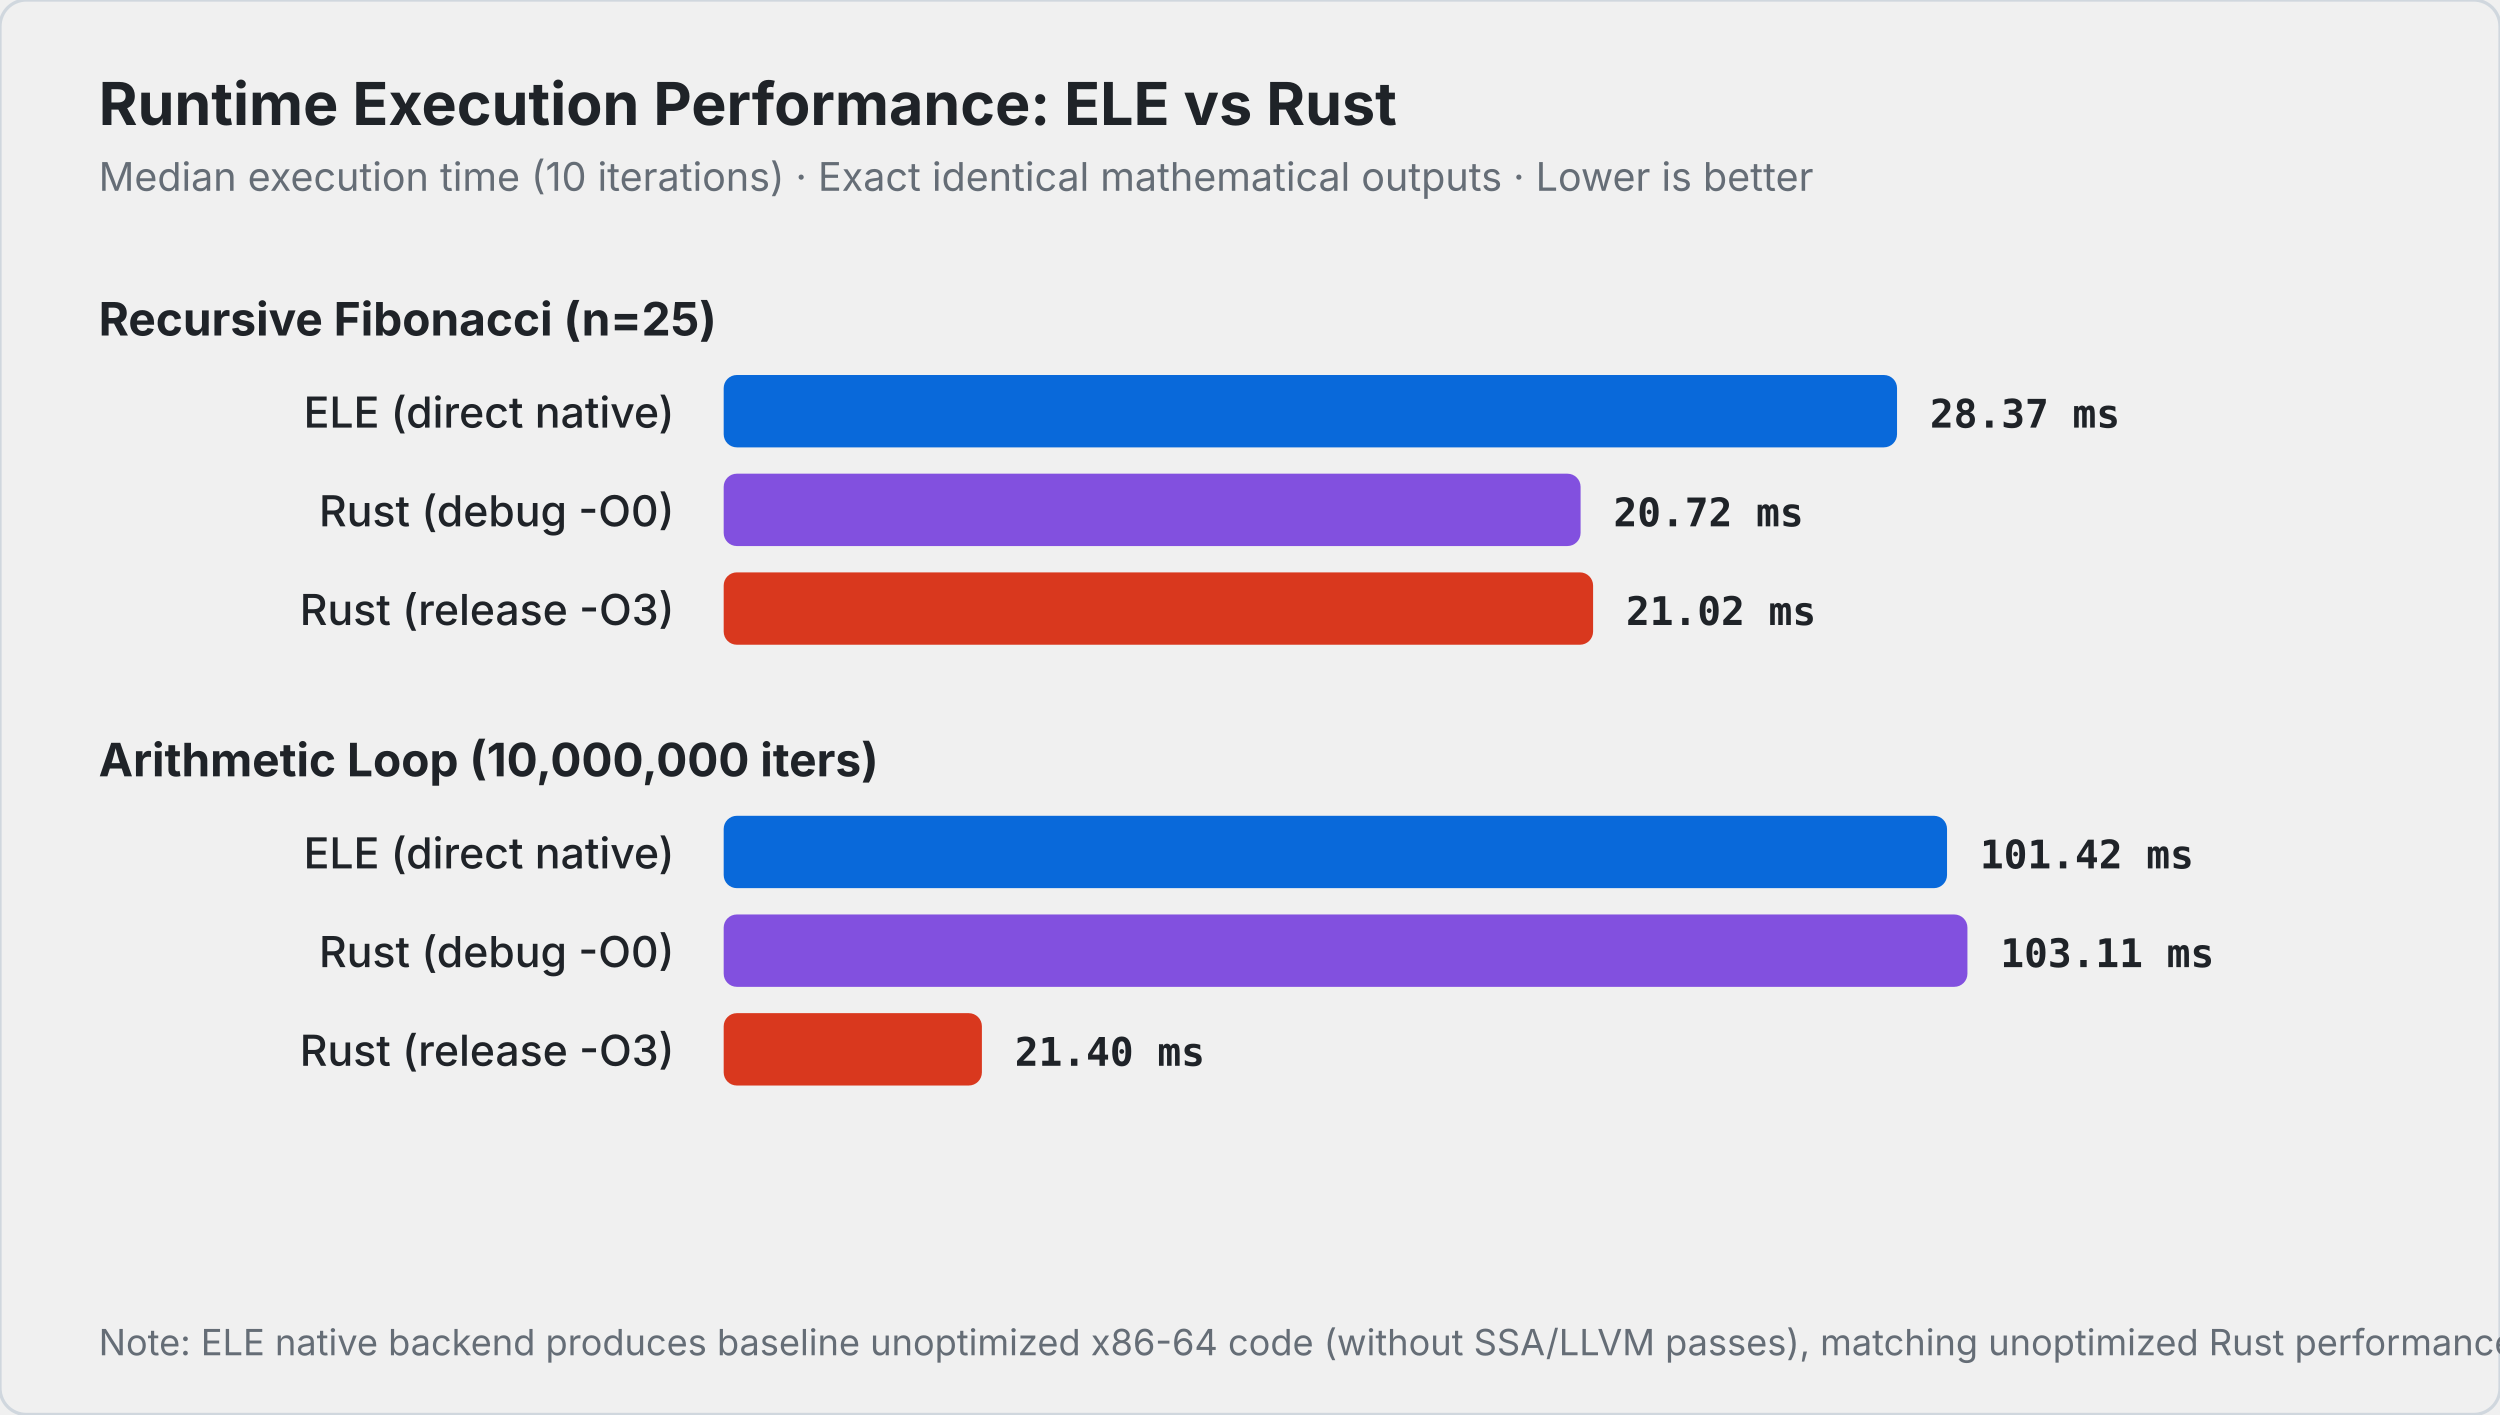
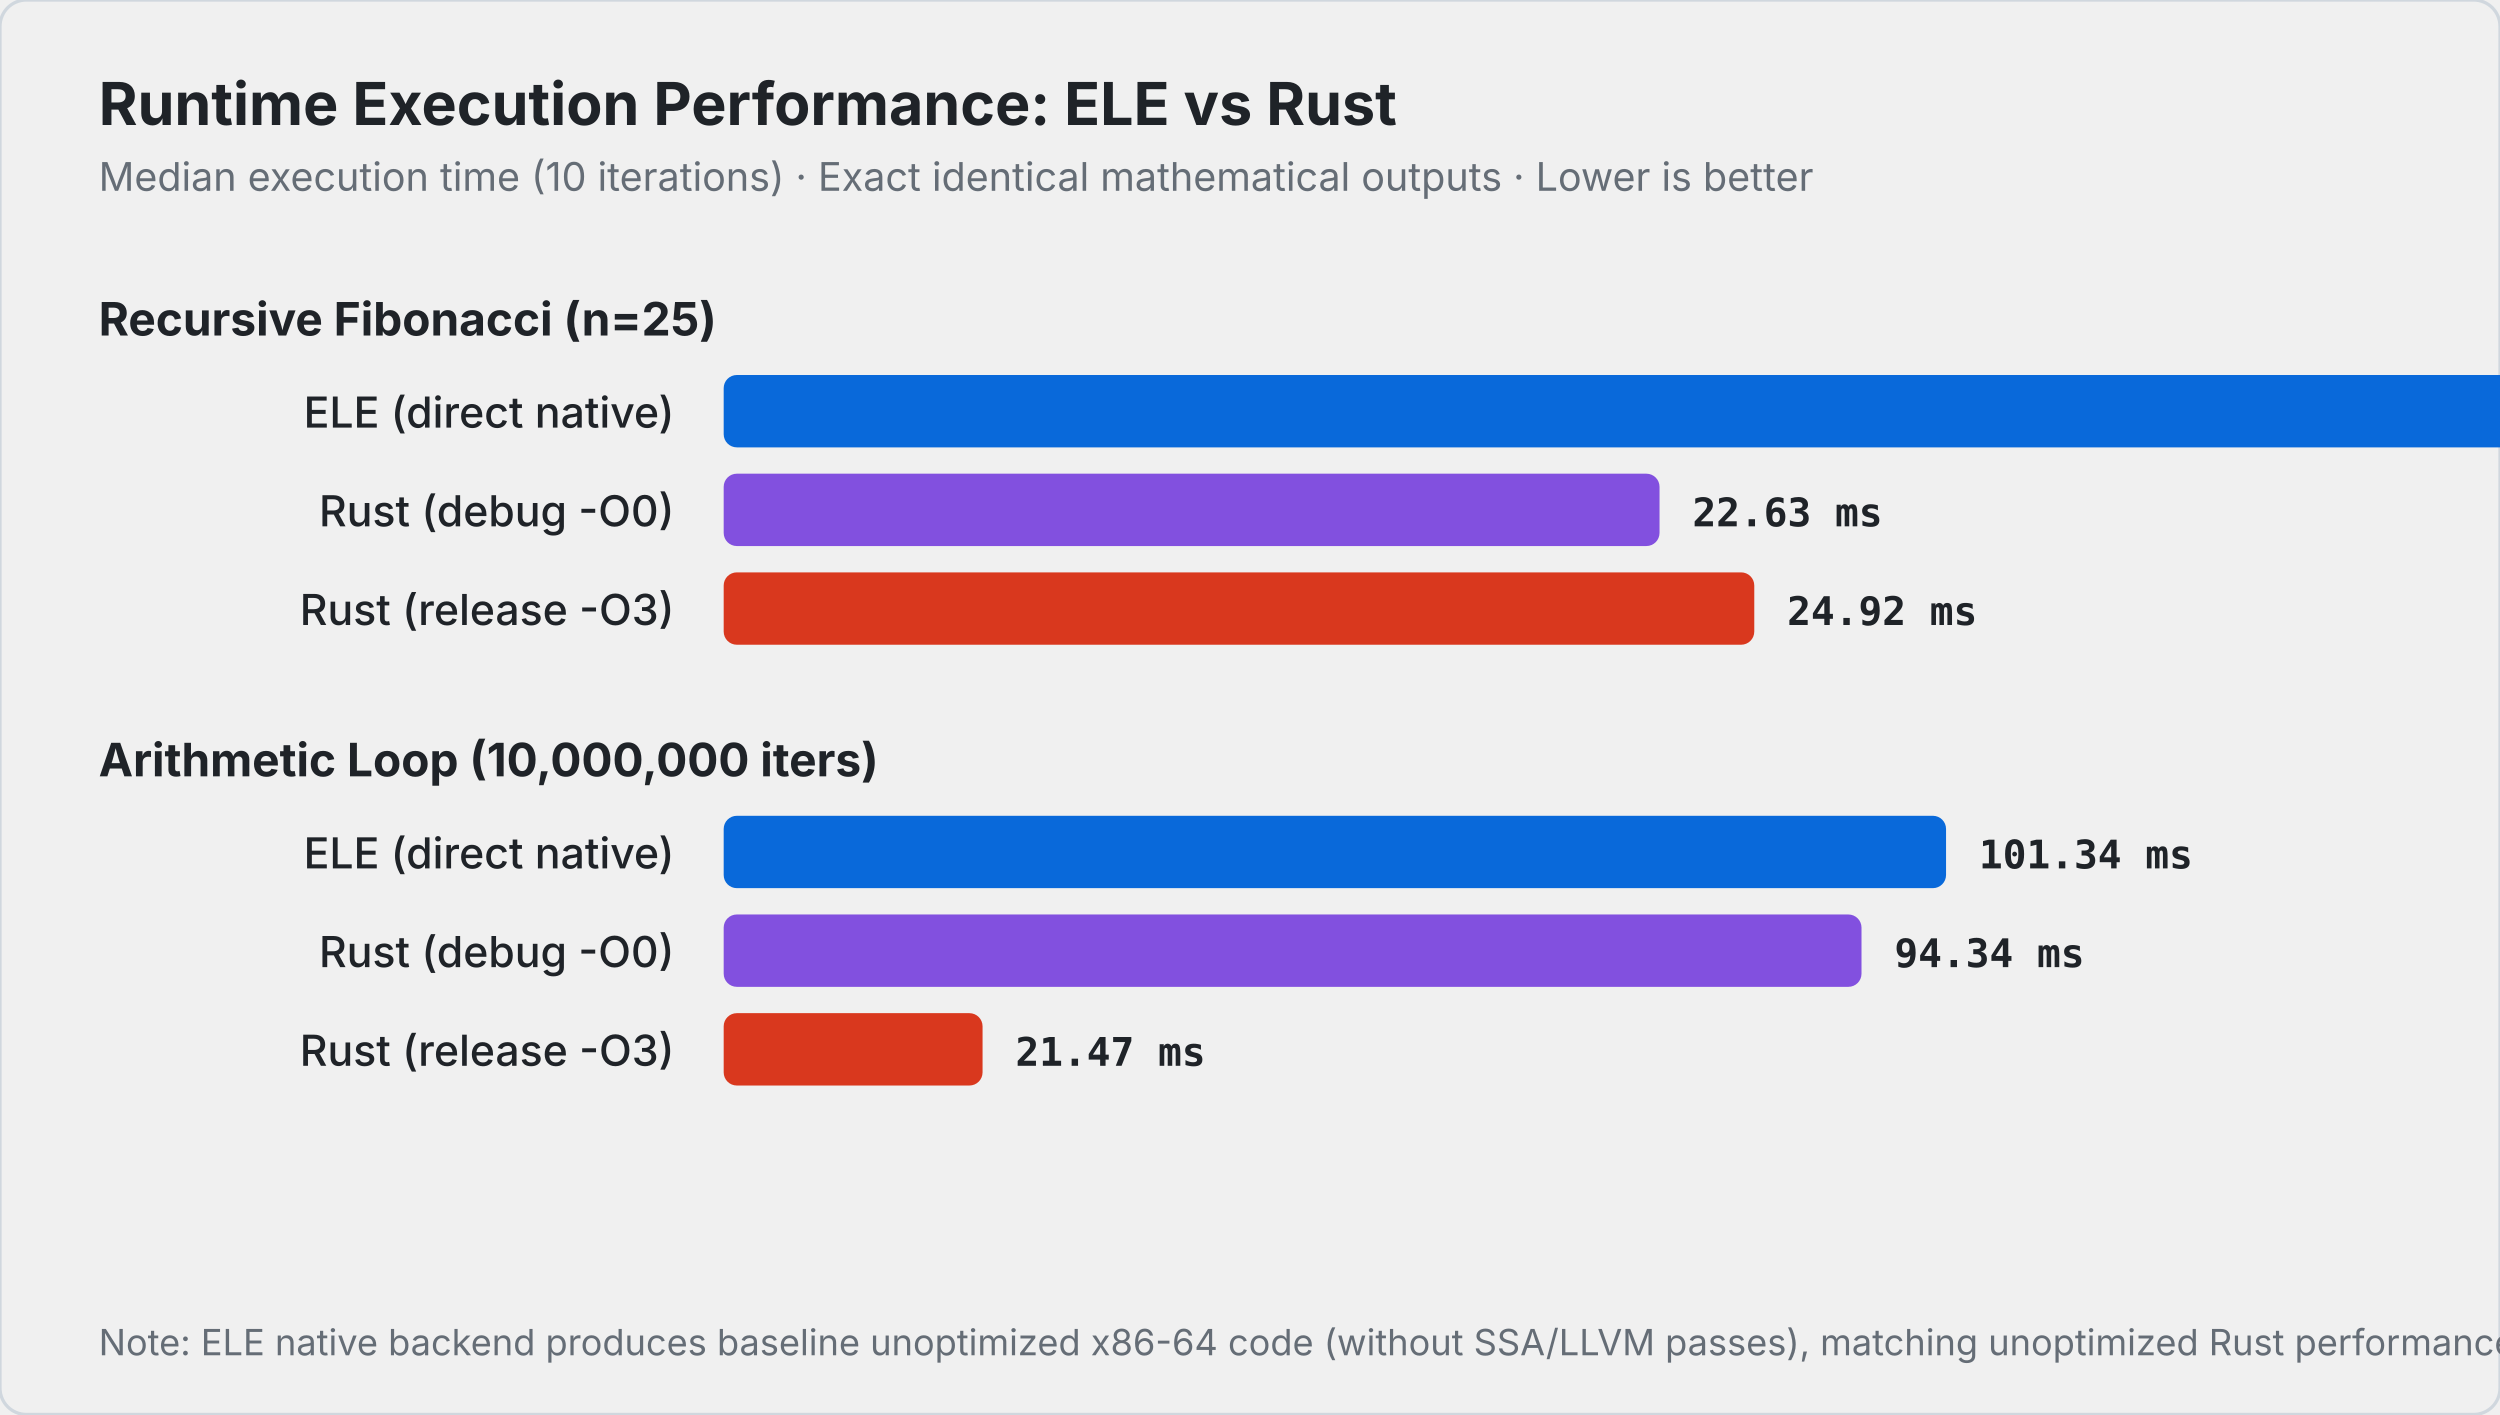
<svg xmlns="http://www.w3.org/2000/svg" viewBox="0 0 760 430" width="760" height="430">
  <style>
      .bg { fill: #ffffff; }
      .text-title { font-family: system-ui, -apple-system, sans-serif; font-size: 18px; font-weight: 700; fill: #1f2328; }
      .text-subtitle { font-family: system-ui, -apple-system, sans-serif; font-size: 12px; fill: #656d76; }
      .text-label { font-family: system-ui, -apple-system, sans-serif; font-size: 13px; font-weight: 500; fill: #1f2328; }
      .text-muted { font-family: system-ui, -apple-system, sans-serif; font-size: 11px; fill: #656d76; }
      .text-val { font-family: ui-monospace, SFMono-Regular, monospace; font-size: 12px; font-weight: 600; fill: #1f2328; }
      .grid { stroke: #e1e4e8; stroke-dasharray: 3 3; }
      .axis { stroke: #d0d7de; stroke-width: 1.5; }
      .border { stroke: #d0d7de; stroke-width: 1; fill: none; }
      .bar-ele { fill: #0969da; }
      .bar-rust { fill: #d9381e; }
      .bar-gcc { fill: #1a7f37; }
      .bar-neutral { fill: #8250df; }
      .badge-bg { fill: #dafbe1; stroke: #aceebb; }
      .badge-text { font-family: system-ui, -apple-system, sans-serif; font-size: 11px; font-weight: 600; fill: #1a7f37; }
      @media (prefers-color-scheme: dark) {
        .bg { fill: #0d1117; }
        .text-title { fill: #f0f6fc; }
        .text-subtitle { fill: #8b949e; }
        .text-label { fill: #e6edf3; }
        .text-muted { fill: #8b949e; }
        .text-val { fill: #f0f6fc; }
        .grid { stroke: #21262d; }
        .axis { stroke: #30363d; }
        .border { stroke: #30363d; }
        .bar-ele { fill: #2f81f7; }
        .bar-rust { fill: #f85149; }
        .bar-gcc { fill: #3fb950; }
        .bar-neutral { fill: #a371f7; }
        .badge-bg { fill: #1f3524; stroke: #2ea043; }
        .badge-text { fill: #3fb950; }
      }
    </style>
  <rect width="760" height="430" rx="8" class="bg border" />
  <text x="30" y="38" class="text-title">Runtime Execution Performance: ELE vs Rust</text>
  <text x="30" y="58" class="text-subtitle">Median execution time (10 iterations) · Exact identical mathematical outputs · Lower is better</text>
  <text x="30" y="102" class="text-title" style="font-size: 14px;">Recursive Fibonacci (n=25)</text>
  <text x="205" y="130" text-anchor="end" class="text-label">ELE (direct native)</text>
-   <rect x="220" y="114" width="356.7" height="22" rx="4" class="bar-ele" />
-   <text x="586.7" y="130" class="text-val">28.37 ms</text>
+   <rect x="220" y="114" width="672.4" height="22" rx="4" class="bar-ele" />
+   <text x="902.4" y="130" class="text-val">53.49 ms</text>
  <text x="205" y="160" text-anchor="end" class="text-label">Rust (debug -O0)</text>
-   <rect x="220" y="144" width="260.5" height="22" rx="4" class="bar-neutral" />
-   <text x="490.5" y="160" class="text-val">20.72 ms</text>
+   <rect x="220" y="144" width="284.5" height="22" rx="4" class="bar-neutral" />
+   <text x="514.5" y="160" class="text-val">22.63 ms</text>
  <text x="205" y="190" text-anchor="end" class="text-label">Rust (release -O3)</text>
-   <rect x="220" y="174" width="264.3" height="22" rx="4" class="bar-rust" />
-   <text x="494.3" y="190" class="text-val">21.02 ms</text>
+   <rect x="220" y="174" width="313.3" height="22" rx="4" class="bar-rust" />
+   <text x="543.3" y="190" class="text-val">24.92 ms</text>
  <text x="30" y="236" class="text-title" style="font-size: 14px;">Arithmetic Loop (10,000,000 iters)</text>
  <text x="205" y="264" text-anchor="end" class="text-label">ELE (direct native)</text>
-   <rect x="220" y="248" width="371.9" height="22" rx="4" class="bar-ele" />
-   <text x="601.9" y="264" class="text-val">101.42 ms</text>
+   <rect x="220" y="248" width="371.6" height="22" rx="4" class="bar-ele" />
+   <text x="601.6" y="264" class="text-val">101.34 ms</text>
  <text x="205" y="294" text-anchor="end" class="text-label">Rust (debug -O0)</text>
-   <rect x="220" y="278" width="378.1" height="22" rx="4" class="bar-neutral" />
-   <text x="608.1" y="294" class="text-val">103.11 ms</text>
+   <rect x="220" y="278" width="345.9" height="22" rx="4" class="bar-neutral" />
+   <text x="575.9" y="294" class="text-val">94.34 ms</text>
  <text x="205" y="324" text-anchor="end" class="text-label">Rust (release -O3)</text>
-   <rect x="220" y="308" width="78.5" height="22" rx="4" class="bar-rust" />
-   <text x="308.5" y="324" class="text-val">21.40 ms</text>
+   <rect x="220" y="308" width="78.7" height="22" rx="4" class="bar-rust" />
+   <text x="308.7" y="324" class="text-val">21.47 ms</text>
  <text x="30" y="412" class="text-muted">Note: ELE native backend produces baseline unoptimized x86-64 code (without SSA/LLVM passes), matching unoptimized Rust performance.</text>
</svg>
